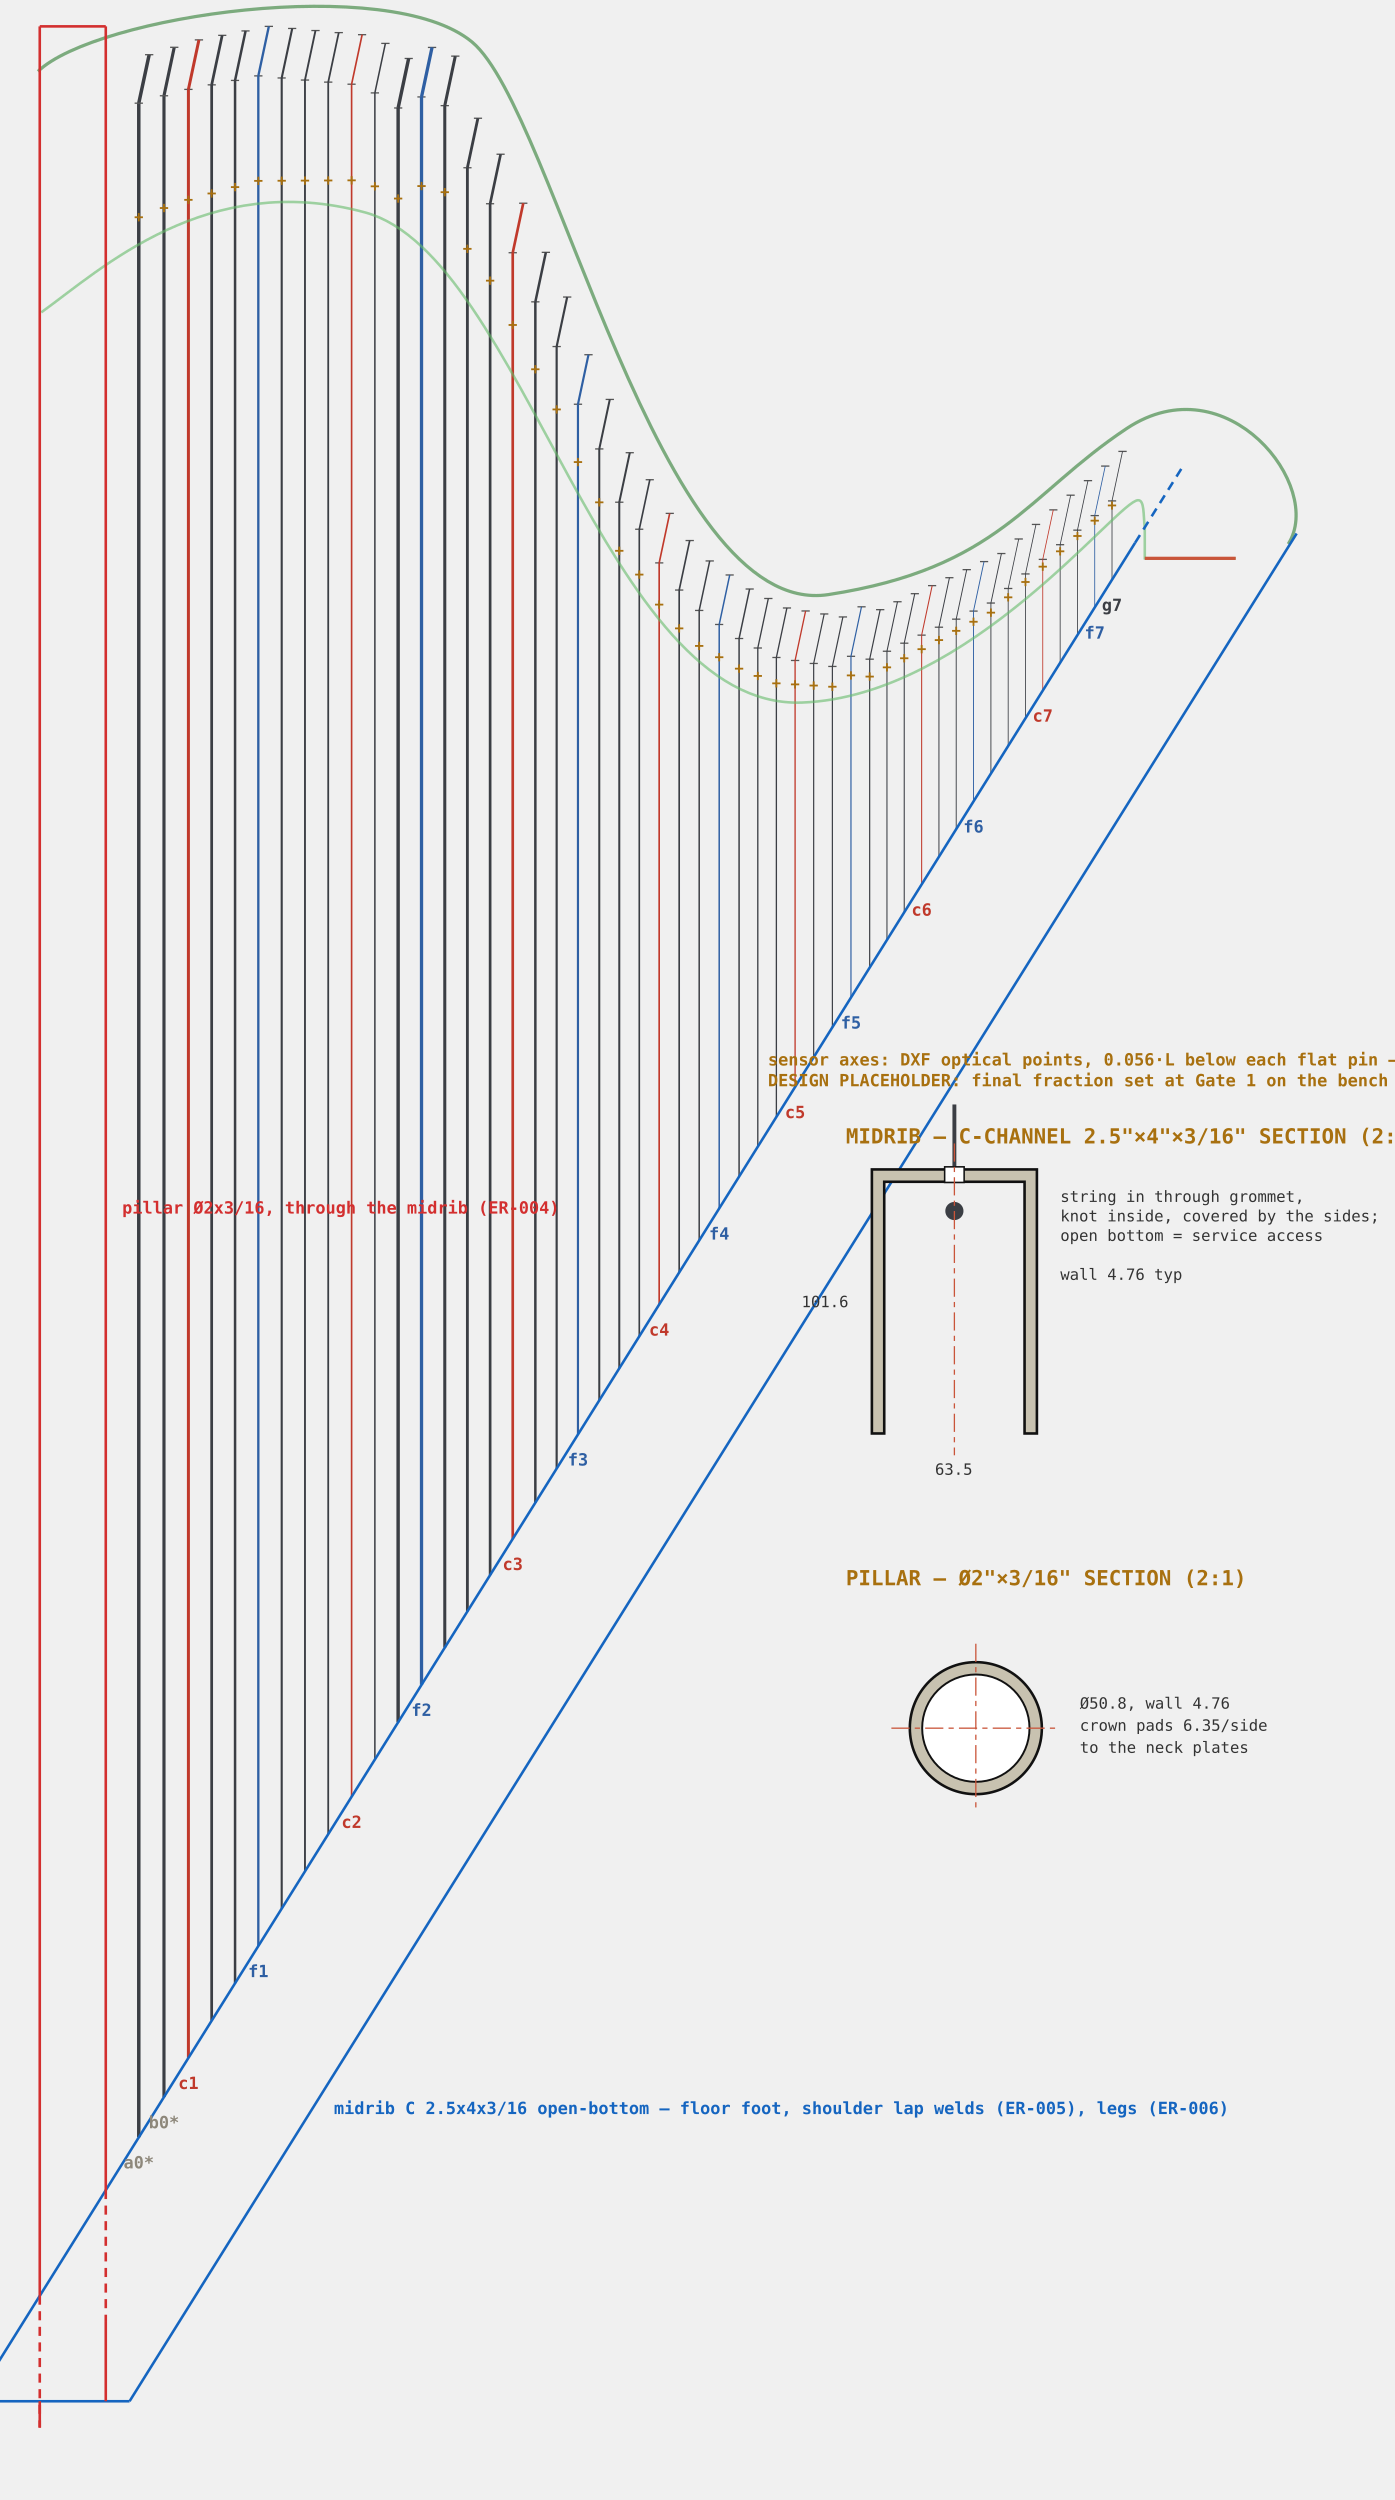
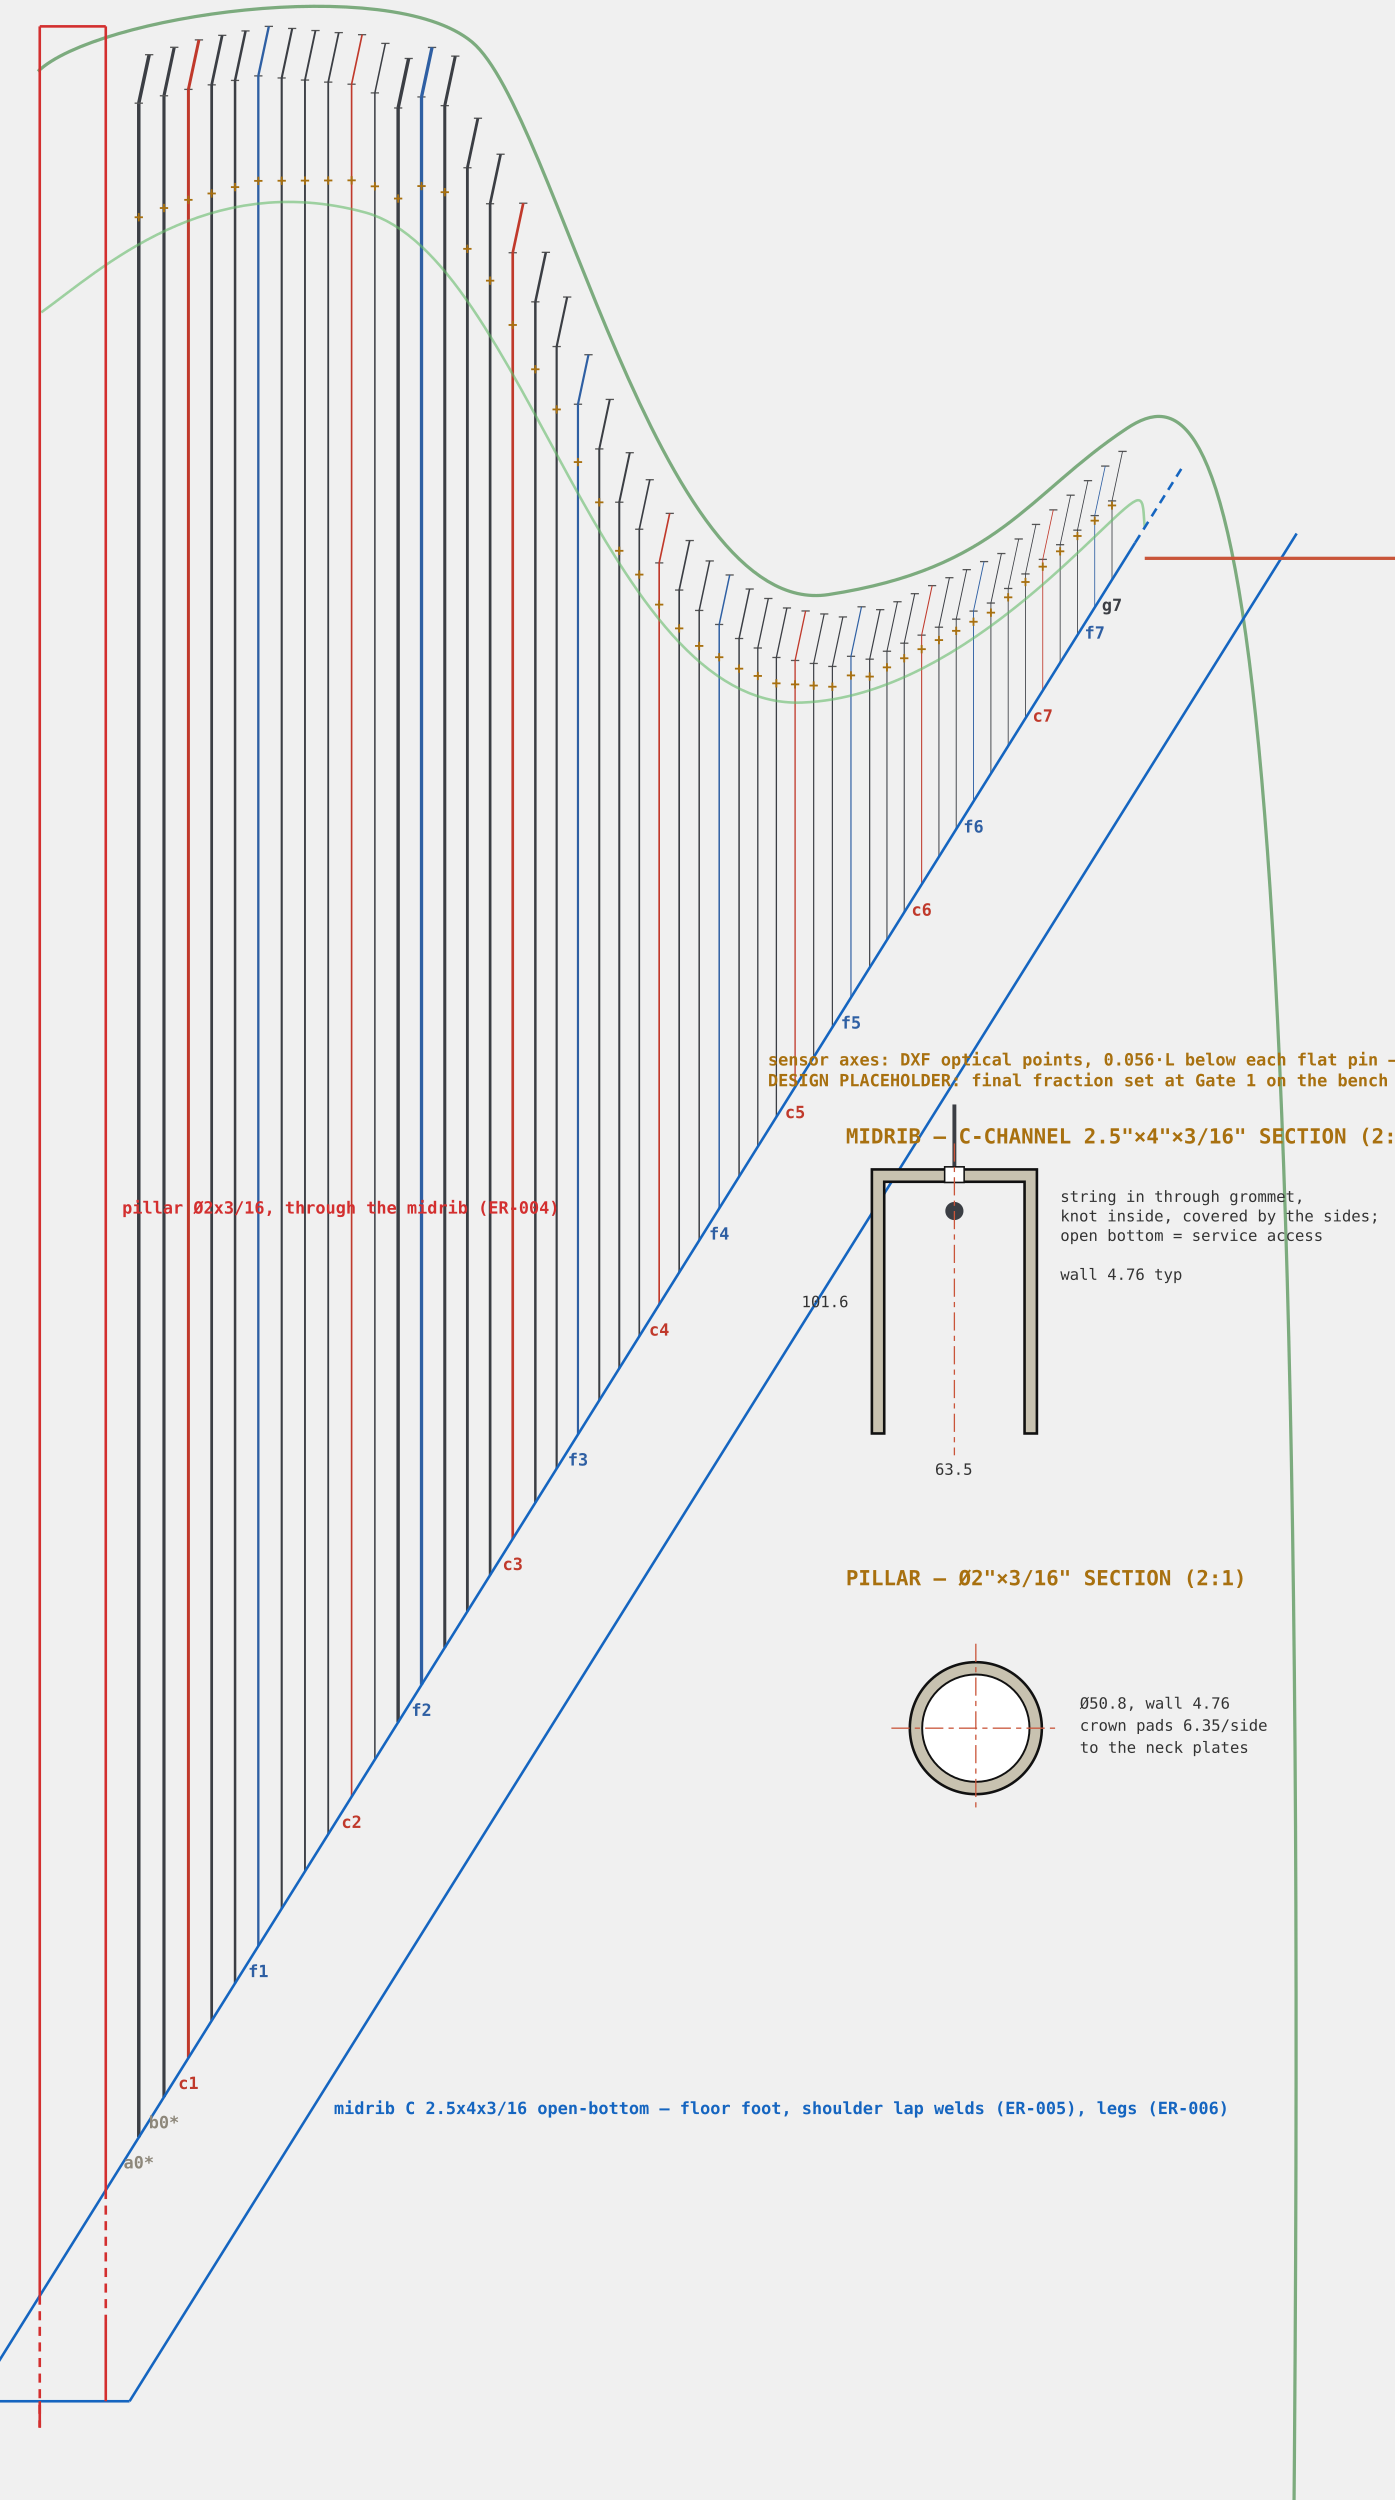
<svg xmlns="http://www.w3.org/2000/svg" width="1073mm" height="1924mm" viewBox="109 0 1073 1924" version="1.1" id="svg296">
  <defs id="defs296" />
  <style id="style1">.nl{font-size:13px;font-weight:700;font-family:ui-monospace,Menlo,Consolas,monospace}</style>
  <g stroke="#555" stroke-width="1.0" fill="none" id="g95">
    <line x1="250.8" y1="68.8" x2="257.2" y2="68.8" id="line2" />
    <line x1="258.9" y1="30.7" x2="265.3" y2="30.7" id="line3" />
    <line x1="268.8" y1="65.3" x2="275.1" y2="65.3" id="line4" />
    <line x1="276.9" y1="27.2" x2="283.2" y2="27.2" id="line5" />
    <line x1="286.7" y1="61.9" x2="293.0" y2="61.9" id="line6" />
    <line x1="294.8" y1="23.8" x2="301.1" y2="23.8" id="line7" />
    <line x1="304.6" y1="58.4" x2="311.0" y2="58.4" id="line8" />
    <line x1="312.7" y1="20.3" x2="319.1" y2="20.3" id="line9" />
    <line x1="322.6" y1="60.0" x2="328.9" y2="60.0" id="line10" />
    <line x1="330.7" y1="21.9" x2="337.0" y2="21.9" id="line11" />
    <line x1="340.5" y1="61.6" x2="346.9" y2="61.6" id="line12" />
    <line x1="348.6" y1="23.5" x2="355.0" y2="23.5" id="line13" />
    <line x1="358.4" y1="63.2" x2="364.8" y2="63.2" id="line14" />
    <line x1="366.5" y1="25.1" x2="372.9" y2="25.1" id="line15" />
    <line x1="376.4" y1="64.8" x2="382.7" y2="64.8" id="line16" />
    <line x1="384.5" y1="26.7" x2="390.8" y2="26.7" id="line17" />
    <line x1="394.3" y1="71.5" x2="400.7" y2="71.5" id="line18" />
    <line x1="402.4" y1="33.4" x2="408.8" y2="33.4" id="line19" />
    <line x1="412.3" y1="83.1" x2="418.6" y2="83.1" id="line20" />
    <line x1="420.4" y1="45.0" x2="426.7" y2="45.0" id="line21" />
    <line x1="430.2" y1="74.6" x2="436.5" y2="74.6" id="line22" />
    <line x1="438.3" y1="36.5" x2="444.7" y2="36.5" id="line23" />
    <line x1="448.1" y1="81.3" x2="454.5" y2="81.3" id="line24" />
    <line x1="456.2" y1="43.2" x2="462.6" y2="43.2" id="line25" />
    <line x1="465.6" y1="129.1" x2="471.9" y2="129.1" id="line26" />
    <line x1="473.7" y1="91.0" x2="480.0" y2="91.0" id="line27" />
    <line x1="483.0" y1="156.8" x2="489.3" y2="156.8" id="line28" />
    <line x1="491.1" y1="118.7" x2="497.4" y2="118.7" id="line29" />
    <line x1="500.4" y1="194.5" x2="506.8" y2="194.5" id="line30" />
    <line x1="508.5" y1="156.4" x2="514.9" y2="156.4" id="line31" />
    <line x1="517.8" y1="232.3" x2="524.2" y2="232.3" id="line32" />
    <line x1="525.9" y1="194.2" x2="532.3" y2="194.2" id="line33" />
    <line x1="534.2" y1="266.7" x2="540.6" y2="266.7" id="line34" />
    <line x1="542.3" y1="228.6" x2="548.7" y2="228.6" id="line35" />
    <line x1="550.6" y1="311.1" x2="557.0" y2="311.1" id="line36" />
    <line x1="558.7" y1="273.0" x2="565.1" y2="273.0" id="line37" />
    <line x1="567.0" y1="345.5" x2="573.4" y2="345.5" id="line38" />
    <line x1="575.1" y1="307.4" x2="581.5" y2="307.4" id="line39" />
    <line x1="582.4" y1="386.5" x2="588.8" y2="386.5" id="line40" />
    <line x1="590.5" y1="348.4" x2="596.8" y2="348.4" id="line41" />
    <line x1="597.8" y1="407.3" x2="604.1" y2="407.3" id="line42" />
    <line x1="605.9" y1="369.2" x2="612.2" y2="369.2" id="line43" />
    <line x1="613.2" y1="433.2" x2="619.5" y2="433.2" id="line44" />
    <line x1="621.3" y1="395.1" x2="627.6" y2="395.1" id="line45" />
    <line x1="628.5" y1="454.1" x2="634.9" y2="454.1" id="line46" />
    <line x1="636.6" y1="416.0" x2="643.0" y2="416.0" id="line47" />
    <line x1="643.9" y1="469.8" x2="650.3" y2="469.8" id="line48" />
    <line x1="652.0" y1="431.7" x2="658.4" y2="431.7" id="line49" />
    <line x1="659.3" y1="480.6" x2="665.6" y2="480.6" id="line50" />
    <line x1="667.4" y1="442.5" x2="673.7" y2="442.5" id="line51" />
    <line x1="674.6" y1="491.4" x2="681.0" y2="491.4" id="line52" />
    <line x1="682.8" y1="453.3" x2="689.1" y2="453.3" id="line53" />
    <line x1="689.0" y1="498.7" x2="695.4" y2="498.7" id="line54" />
    <line x1="697.1" y1="460.6" x2="703.5" y2="460.6" id="line55" />
    <line x1="703.4" y1="506.0" x2="709.7" y2="506.0" id="line56" />
    <line x1="711.5" y1="467.9" x2="717.8" y2="467.9" id="line57" />
    <line x1="717.7" y1="508.3" x2="724.1" y2="508.3" id="line58" />
    <line x1="725.8" y1="470.2" x2="732.2" y2="470.2" id="line59" />
    <line x1="732.1" y1="510.6" x2="738.4" y2="510.6" id="line60" />
    <line x1="740.2" y1="472.5" x2="746.5" y2="472.5" id="line61" />
    <line x1="746.4" y1="512.9" x2="752.8" y2="512.9" id="line62" />
    <line x1="754.5" y1="474.8" x2="760.9" y2="474.8" id="line63" />
    <line x1="760.8" y1="505.1" x2="767.1" y2="505.1" id="line64" />
    <line x1="768.9" y1="467.0" x2="775.2" y2="467.0" id="line65" />
    <line x1="775.1" y1="507.3" x2="781.5" y2="507.3" id="line66" />
    <line x1="783.2" y1="469.2" x2="789.6" y2="469.2" id="line67" />
    <line x1="788.4" y1="501.2" x2="794.8" y2="501.2" id="line68" />
    <line x1="796.5" y1="463.1" x2="802.9" y2="463.1" id="line69" />
    <line x1="801.8" y1="495.0" x2="808.1" y2="495.0" id="line70" />
    <line x1="809.9" y1="456.9" x2="816.2" y2="456.9" id="line71" />
    <line x1="815.1" y1="488.8" x2="821.4" y2="488.8" id="line72" />
    <line x1="823.2" y1="450.7" x2="829.5" y2="450.7" id="line73" />
    <line x1="828.4" y1="482.7" x2="834.8" y2="482.7" id="line74" />
    <line x1="836.5" y1="444.6" x2="842.8" y2="444.6" id="line75" />
    <line x1="841.7" y1="476.5" x2="848.1" y2="476.5" id="line76" />
    <line x1="849.8" y1="438.4" x2="856.2" y2="438.4" id="line77" />
    <line x1="855.1" y1="470.3" x2="861.4" y2="470.3" id="line78" />
    <line x1="863.2" y1="432.2" x2="869.5" y2="432.2" id="line79" />
    <line x1="868.4" y1="464.1" x2="874.7" y2="464.1" id="line80" />
    <line x1="876.5" y1="426.0" x2="882.8" y2="426.0" id="line81" />
    <line x1="881.7" y1="452.9" x2="888.1" y2="452.9" id="line82" />
    <line x1="889.8" y1="414.8" x2="896.2" y2="414.8" id="line83" />
    <line x1="895.0" y1="441.7" x2="901.4" y2="441.7" id="line84" />
    <line x1="903.1" y1="403.6" x2="909.5" y2="403.6" id="line85" />
    <line x1="908.4" y1="430.5" x2="914.7" y2="430.5" id="line86" />
    <line x1="916.5" y1="392.4" x2="922.8" y2="392.4" id="line87" />
    <line x1="921.7" y1="419.2" x2="928.0" y2="419.2" id="line88" />
    <line x1="929.8" y1="381.1" x2="936.1" y2="381.1" id="line89" />
    <line x1="935.0" y1="408.0" x2="941.3" y2="408.0" id="line90" />
    <line x1="943.1" y1="369.9" x2="949.5" y2="369.9" id="line91" />
    <line x1="948.3" y1="396.8" x2="954.7" y2="396.8" id="line92" />
    <line x1="956.4" y1="358.7" x2="962.8" y2="358.7" id="line93" />
    <line x1="961.7" y1="385.5" x2="968.0" y2="385.5" id="line94" />
    <line x1="969.7" y1="347.4" x2="976.1" y2="347.4" id="line95" />
  </g>
  <line x1="254.0" y1="68.8" x2="262.1" y2="30.7" stroke="#c0392b" stroke-width="2.311" id="line96" />
  <line x1="271.9" y1="65.3" x2="280.0" y2="27.2" stroke="#3b3e44" stroke-width="2.108" id="line97" />
  <line x1="289.9" y1="61.9" x2="298.0" y2="23.8" stroke="#3b3e44" stroke-width="1.930" id="line98" />
  <line x1="307.8" y1="58.4" x2="315.9" y2="20.3" stroke="#2e5fa3" stroke-width="1.803" id="line99" />
  <line x1="325.8" y1="60.0" x2="333.9" y2="21.9" stroke="#3b3e44" stroke-width="1.626" id="line100" />
  <line x1="343.7" y1="61.6" x2="351.8" y2="23.5" stroke="#3b3e44" stroke-width="1.448" id="line101" />
  <line x1="361.6" y1="63.2" x2="369.7" y2="25.1" stroke="#3b3e44" stroke-width="1.372" id="line102" />
  <line x1="379.6" y1="64.8" x2="387.7" y2="26.7" stroke="#c0392b" stroke-width="1.270" id="line103" />
  <line x1="397.5" y1="71.5" x2="405.6" y2="33.4" stroke="#3b3e44" stroke-width="1.168" id="line104" />
  <line x1="415.4" y1="83.1" x2="423.5" y2="45.0" stroke="#3b3e44" stroke-width="2.642" id="line105" />
  <line x1="433.4" y1="74.6" x2="441.5" y2="36.5" stroke="#2e5fa3" stroke-width="2.540" id="line106" />
  <line x1="451.3" y1="81.3" x2="459.4" y2="43.2" stroke="#3b3e44" stroke-width="2.337" id="line107" />
  <line x1="468.7" y1="129.1" x2="476.8" y2="91.0" stroke="#3b3e44" stroke-width="2.184" id="line108" />
  <line x1="486.2" y1="156.8" x2="494.3" y2="118.7" stroke="#3b3e44" stroke-width="2.057" id="line109" />
  <line x1="503.6" y1="194.5" x2="511.7" y2="156.4" stroke="#c0392b" stroke-width="2.057" id="line110" />
  <line x1="521.0" y1="232.3" x2="529.1" y2="194.2" stroke="#3b3e44" stroke-width="1.930" id="line111" />
  <line x1="537.4" y1="266.7" x2="545.5" y2="228.6" stroke="#3b3e44" stroke-width="1.676" id="line112" />
  <line x1="553.8" y1="311.1" x2="561.9" y2="273.0" stroke="#2e5fa3" stroke-width="1.676" id="line113" />
  <line x1="570.2" y1="345.5" x2="578.3" y2="307.4" stroke="#3b3e44" stroke-width="1.549" id="line114" />
  <line x1="585.6" y1="386.5" x2="593.7" y2="348.4" stroke="#3b3e44" stroke-width="1.549" id="line115" />
  <line x1="601.0" y1="407.3" x2="609.1" y2="369.2" stroke="#3b3e44" stroke-width="1.270" id="line116" />
  <line x1="616.3" y1="433.2" x2="624.4" y2="395.1" stroke="#c0392b" stroke-width="1.270" id="line117" />
  <line x1="631.7" y1="454.1" x2="639.8" y2="416.0" stroke="#3b3e44" stroke-width="1.270" id="line118" />
  <line x1="647.1" y1="469.8" x2="655.2" y2="431.7" stroke="#3b3e44" stroke-width="1.143" id="line119" />
  <line x1="662.5" y1="480.6" x2="670.6" y2="442.5" stroke="#2e5fa3" stroke-width="1.143" id="line120" />
  <line x1="677.8" y1="491.4" x2="685.9" y2="453.3" stroke="#3b3e44" stroke-width="1.143" id="line121" />
  <line x1="692.2" y1="498.7" x2="700.3" y2="460.6" stroke="#3b3e44" stroke-width="1.016" id="line122" />
  <line x1="706.5" y1="506.0" x2="714.6" y2="467.9" stroke="#3b3e44" stroke-width="1.016" id="line123" />
  <line x1="720.9" y1="508.3" x2="729.0" y2="470.2" stroke="#c0392b" stroke-width="1.016" id="line124" />
  <line x1="735.2" y1="510.6" x2="743.3" y2="472.5" stroke="#3b3e44" stroke-width="0.914" id="line125" />
  <line x1="749.6" y1="512.9" x2="757.7" y2="474.8" stroke="#3b3e44" stroke-width="0.914" id="line126" />
  <line x1="763.9" y1="505.1" x2="772.0" y2="467.0" stroke="#2e5fa3" stroke-width="0.914" id="line127" />
  <line x1="778.3" y1="507.3" x2="786.4" y2="469.2" stroke="#3b3e44" stroke-width="0.914" id="line128" />
  <line x1="791.6" y1="501.2" x2="799.7" y2="463.1" stroke="#3b3e44" stroke-width="0.813" id="line129" />
  <line x1="804.9" y1="495.0" x2="813.0" y2="456.9" stroke="#3b3e44" stroke-width="0.813" id="line130" />
  <line x1="818.3" y1="488.8" x2="826.4" y2="450.7" stroke="#c0392b" stroke-width="0.813" id="line131" />
  <line x1="831.6" y1="482.7" x2="839.7" y2="444.6" stroke="#3b3e44" stroke-width="0.762" id="line132" />
  <line x1="844.9" y1="476.5" x2="853.0" y2="438.4" stroke="#3b3e44" stroke-width="0.711" id="line133" />
  <line x1="858.2" y1="470.3" x2="866.3" y2="432.2" stroke="#2e5fa3" stroke-width="0.711" id="line134" />
  <line x1="871.6" y1="464.1" x2="879.7" y2="426.0" stroke="#3b3e44" stroke-width="0.711" id="line135" />
  <line x1="884.9" y1="452.9" x2="893.0" y2="414.8" stroke="#3b3e44" stroke-width="0.635" id="line136" />
  <line x1="898.2" y1="441.7" x2="906.3" y2="403.6" stroke="#3b3e44" stroke-width="0.635" id="line137" />
  <line x1="911.5" y1="430.5" x2="919.6" y2="392.4" stroke="#c0392b" stroke-width="0.635" id="line138" />
  <line x1="924.9" y1="419.2" x2="933.0" y2="381.1" stroke="#3b3e44" stroke-width="0.635" id="line139" />
  <line x1="938.2" y1="408.0" x2="946.3" y2="369.9" stroke="#3b3e44" stroke-width="0.635" id="line140" />
  <line x1="951.5" y1="396.8" x2="959.6" y2="358.7" stroke="#2e5fa3" stroke-width="0.635" id="line141" />
  <line x1="964.8" y1="385.5" x2="972.9" y2="347.4" stroke="#3b3e44" stroke-width="0.635" id="line142" />
  <line x1="964.8" y1="446.2" x2="964.8" y2="385.5" stroke="#3b3e44" stroke-width="0.635" id="line241">
    </line>
  <text x="964.8" y="470.2" class="nl" fill="#3b3e44" text-anchor="middle" id="text241">g7</text>
  <line x1="951.5" y1="467.5" x2="951.5" y2="396.8" stroke="#2e5fa3" stroke-width="0.635" id="line242">
    </line>
  <text x="951.5" y="491.5" class="nl" fill="#2e5fa3" text-anchor="middle" id="text242">f7</text>
  <line x1="938.2" y1="488.8" x2="938.2" y2="408.0" stroke="#3b3e44" stroke-width="0.635" id="line243">
    </line>
  <line x1="924.9" y1="510.1" x2="924.9" y2="419.2" stroke="#3b3e44" stroke-width="0.635" id="line244">
    </line>
  <line x1="911.5" y1="531.4" x2="911.5" y2="430.5" stroke="#c0392b" stroke-width="0.635" id="line245">
    </line>
  <text x="911.5" y="555.4" class="nl" fill="#c0392b" text-anchor="middle" id="text245">c7</text>
  <line x1="898.2" y1="552.8" x2="898.2" y2="441.7" stroke="#3b3e44" stroke-width="0.635" id="line246">
    </line>
  <line x1="884.9" y1="574.1" x2="884.9" y2="452.9" stroke="#3b3e44" stroke-width="0.635" id="line247">
    </line>
  <line x1="871.6" y1="595.4" x2="871.6" y2="464.1" stroke="#3b3e44" stroke-width="0.711" id="line248">
    </line>
  <line x1="858.2" y1="616.7" x2="858.2" y2="470.3" stroke="#2e5fa3" stroke-width="0.711" id="line249">
    </line>
  <text x="858.2" y="640.7" class="nl" fill="#2e5fa3" text-anchor="middle" id="text249">f6</text>
  <line x1="844.9" y1="638.1" x2="844.9" y2="476.5" stroke="#3b3e44" stroke-width="0.711" id="line250">
    </line>
  <line x1="831.6" y1="659.4" x2="831.6" y2="482.7" stroke="#3b3e44" stroke-width="0.762" id="line251">
    </line>
  <line x1="818.3" y1="680.7" x2="818.3" y2="488.8" stroke="#c0392b" stroke-width="0.813" id="line252">
    </line>
  <text x="818.3" y="704.7" class="nl" fill="#c0392b" text-anchor="middle" id="text252">c6</text>
  <line x1="804.9" y1="702.0" x2="804.9" y2="495.0" stroke="#3b3e44" stroke-width="0.813" id="line253">
    </line>
  <line x1="791.6" y1="723.4" x2="791.6" y2="501.2" stroke="#3b3e44" stroke-width="0.813" id="line254">
    </line>
  <line x1="778.3" y1="744.7" x2="778.3" y2="507.3" stroke="#3b3e44" stroke-width="0.914" id="line255">
    </line>
  <line x1="763.9" y1="767.6" x2="763.9" y2="505.1" stroke="#2e5fa3" stroke-width="0.914" id="line256">
    </line>
  <text x="763.9" y="791.6" class="nl" fill="#2e5fa3" text-anchor="middle" id="text256">f5</text>
  <line x1="749.6" y1="790.6" x2="749.6" y2="512.9" stroke="#3b3e44" stroke-width="0.914" id="line257">
    </line>
  <line x1="735.2" y1="813.6" x2="735.2" y2="510.6" stroke="#3b3e44" stroke-width="0.914" id="line258">
    </line>
  <line x1="720.9" y1="836.5" x2="720.9" y2="508.3" stroke="#c0392b" stroke-width="1.016" id="line259">
    </line>
  <text x="720.9" y="860.5" class="nl" fill="#c0392b" text-anchor="middle" id="text259">c5</text>
  <line x1="706.5" y1="859.5" x2="706.5" y2="506.0" stroke="#3b3e44" stroke-width="1.016" id="line260">
    </line>
  <line x1="692.2" y1="882.5" x2="692.2" y2="498.7" stroke="#3b3e44" stroke-width="1.016" id="line261">
    </line>
  <line x1="677.8" y1="905.4" x2="677.8" y2="491.4" stroke="#3b3e44" stroke-width="1.143" id="line262">
    </line>
  <line x1="662.5" y1="930.0" x2="662.5" y2="480.6" stroke="#2e5fa3" stroke-width="1.143" id="line263">
    </line>
  <text x="662.5" y="954.0" class="nl" fill="#2e5fa3" text-anchor="middle" id="text263">f4</text>
  <line x1="647.1" y1="954.6" x2="647.1" y2="469.8" stroke="#3b3e44" stroke-width="1.143" id="line264">
    </line>
  <line x1="631.7" y1="979.2" x2="631.7" y2="454.1" stroke="#3b3e44" stroke-width="1.270" id="line265">
    </line>
  <line x1="616.3" y1="1003.9" x2="616.3" y2="433.2" stroke="#c0392b" stroke-width="1.270" id="line266">
    </line>
  <text x="616.3" y="1027.9" class="nl" fill="#c0392b" text-anchor="middle" id="text266">c4</text>
  <line x1="601.0" y1="1028.5" x2="601.0" y2="407.3" stroke="#3b3e44" stroke-width="1.270" id="line267">
    </line>
  <line x1="585.6" y1="1053.1" x2="585.6" y2="386.5" stroke="#3b3e44" stroke-width="1.549" id="line268">
    </line>
  <line x1="570.2" y1="1077.7" x2="570.2" y2="345.5" stroke="#3b3e44" stroke-width="1.549" id="line269">
    </line>
  <line x1="553.8" y1="1103.9" x2="553.8" y2="311.1" stroke="#2e5fa3" stroke-width="1.676" id="line270">
    </line>
  <text x="553.8" y="1127.9" class="nl" fill="#2e5fa3" text-anchor="middle" id="text270">f3</text>
  <line x1="537.4" y1="1130.2" x2="537.4" y2="266.7" stroke="#3b3e44" stroke-width="1.676" id="line271">
    </line>
  <line x1="521.0" y1="1156.4" x2="521.0" y2="232.3" stroke="#3b3e44" stroke-width="1.930" id="line272">
    </line>
  <line x1="503.6" y1="1184.3" x2="503.6" y2="194.5" stroke="#c0392b" stroke-width="2.057" id="line273">
    </line>
  <text x="503.6" y="1208.3" class="nl" fill="#c0392b" text-anchor="middle" id="text273">c3</text>
  <line x1="486.2" y1="1212.2" x2="486.2" y2="156.8" stroke="#3b3e44" stroke-width="2.057" id="line274">
    </line>
  <line x1="468.7" y1="1240.1" x2="468.7" y2="129.1" stroke="#3b3e44" stroke-width="2.184" id="line275">
    </line>
  <line x1="451.3" y1="1267.9" x2="451.3" y2="81.3" stroke="#3b3e44" stroke-width="2.337" id="line276">
    </line>
  <line x1="433.4" y1="1296.6" x2="433.4" y2="74.6" stroke="#2e5fa3" stroke-width="2.540" id="line277">
    </line>
  <text x="433.4" y="1320.6" class="nl" fill="#2e5fa3" text-anchor="middle" id="text277">f2</text>
  <line x1="415.4" y1="1325.4" x2="415.4" y2="83.1" stroke="#3b3e44" stroke-width="2.642" id="line278">
    </line>
  <line x1="397.5" y1="1354.1" x2="397.5" y2="71.5" stroke="#3b3e44" stroke-width="1.168" id="line279">
    </line>
  <line x1="379.6" y1="1382.8" x2="379.6" y2="64.8" stroke="#c0392b" stroke-width="1.270" id="line280">
    </line>
  <text x="379.6" y="1406.8" class="nl" fill="#c0392b" text-anchor="middle" id="text280">c2</text>
  <line x1="361.6" y1="1411.5" x2="361.6" y2="63.2" stroke="#3b3e44" stroke-width="1.372" id="line281">
    </line>
  <line x1="343.7" y1="1440.2" x2="343.7" y2="61.6" stroke="#3b3e44" stroke-width="1.448" id="line282">
    </line>
  <line x1="325.8" y1="1468.9" x2="325.8" y2="60.0" stroke="#3b3e44" stroke-width="1.626" id="line283">
    </line>
  <line x1="307.8" y1="1497.6" x2="307.8" y2="58.4" stroke="#2e5fa3" stroke-width="1.803" id="line284">
    </line>
  <text x="307.8" y="1521.6" class="nl" fill="#2e5fa3" text-anchor="middle" id="text284">f1</text>
  <line x1="289.9" y1="1526.3" x2="289.9" y2="61.9" stroke="#3b3e44" stroke-width="1.930" id="line285">
    </line>
  <line x1="271.9" y1="1555.0" x2="271.9" y2="65.3" stroke="#3b3e44" stroke-width="2.108" id="line286">
    </line>
  <line x1="254.0" y1="1583.7" x2="254.0" y2="68.8" stroke="#c0392b" stroke-width="2.311" id="line287">
    </line>
  <text x="254.0" y="1607.7" class="nl" fill="#c0392b" text-anchor="middle" id="text287">c1</text>
  <line x1="235.2" y1="1613.9" x2="235.2" y2="73.7" stroke="#3b3e44" stroke-width="2.426" id="line288">
    </line>
  <line x1="235.2" y1="73.7" x2="243.1" y2="36.4" stroke="#3b3e44" stroke-width="2.426" id="line289" />
  <g stroke="#555" stroke-width="1.0" id="g291">
    <line x1="232.0" y1="73.7" x2="238.4" y2="73.7" id="line290" />
    <line x1="239.9" y1="36.4" x2="246.3" y2="36.4" id="line291" />
  </g>
  <line x1="215.8" y1="1644.8" x2="215.8" y2="79.4" stroke="#3b3e44" stroke-width="2.692" id="line292">
    </line>
  <line x1="215.8" y1="79.4" x2="223.8" y2="42.1" stroke="#3b3e44" stroke-width="2.692" id="line293" />
  <g stroke="#555" stroke-width="1.0" id="g295">
    <line x1="212.6" y1="79.4" x2="219.0" y2="79.4" id="line294" />
    <line x1="220.6" y1="42.1" x2="227.0" y2="42.1" id="line295" />
  </g>
-   <path d="M 138.22,54.935 C 182.636,12.264 408.329,-20.833 472.261,32.301 536.194,85.436 615.437,477.81 746.634,457.583 877.832,437.356 899.005,380.96 976.112,329.784 c 77.107,-51.176 152.567,44.684 124.313,88.91" fill="none" stroke="#2e7d32" stroke-width="2.5" opacity="0.6" id="path295">
+   <path d="M 138.22,54.935 C 182.636,12.264 408.329,-20.833 472.261,32.301 536.194,85.436 615.437,477.81 746.634,457.583 877.832,437.356 899.005,380.96 976.112,329.784 c 77.107,-51.176 152.567,44.684 124.313,1982.978" fill="none" stroke="#2e7d32" stroke-width="2.5" opacity="0.6" id="path295">
    </path>
-   <path d="m 140.746,240.416 c 46.266,-33.248 127.61,-109.938 249.248,-76.925 121.638,33.014 183.857,382.828 336.293,377.194 129.228,-4.776 242.909,-155.441 258.539,-155.713 5,-0.24 4,11 5.2,21.4 l 0,23.3 l 70,0" fill="none" stroke="#66bb6a" stroke-width="2" opacity="0.6" id="path296">
+   <path d="m 140.746,240.416 c 46.266,-33.248 127.61,-109.938 249.248,-76.925 121.638,33.014 183.857,382.828 336.293,377.194 129.228,-4.776 242.909,-155.441 258.539,-155.713 5,-0.24 4,11 5.2,20.9" fill="none" stroke="#66bb6a" stroke-width="2" opacity="0.6" id="path296">
    </path>
  <g id="frame-members">
    <line x1="208.7" y1="1848.0" x2="1106.9" y2="410.6" stroke="#1565c0" stroke-width="2" />
    <line x1="88.9" y1="1848.0" x2="982.6" y2="417.7" stroke="#1565c0" stroke-width="2" />
    <line x1="982.6" y1="417.7" x2="1020.7" y2="356.7" stroke="#1565c0" stroke-width="2" stroke-dasharray="7 5" />
    <line x1="88.9" y1="1848.0" x2="208.7" y2="1848.0" stroke="#1565c0" stroke-width="2" />
    <line x1="139.6" y1="20.3" x2="139.6" y2="1766.7" stroke="#d32f2f" stroke-width="2" />
    <line x1="139.6" y1="1766.7" x2="139.6" y2="1868.3" stroke="#d32f2f" stroke-width="2" stroke-dasharray="7 5" />
    <line x1="139.6" y1="1868.3" x2="139.6" y2="1848.0" stroke="#d32f2f" stroke-width="2" />
    <line x1="190.4" y1="20.3" x2="190.4" y2="1685.4" stroke="#d32f2f" stroke-width="2" />
    <line x1="190.4" y1="1685.4" x2="190.4" y2="1787.0" stroke="#d32f2f" stroke-width="2" stroke-dasharray="7 5" />
    <line x1="190.4" y1="1787.0" x2="190.4" y2="1848.0" stroke="#d32f2f" stroke-width="2" />
    <line x1="139.6" y1="20.3" x2="190.4" y2="20.3" stroke="#d32f2f" stroke-width="2" />
    <text x="366" y="1627" style="font:700 13px monospace" fill="#1565c0">midrib C 2.5x4x3/16 open-bottom — floor foot, shoulder lap welds (ER-005), legs (ER-006)</text>
    <text x="203" y="934" style="font:700 13px monospace" fill="#d32f2f">pillar Ø2x3/16, through the midrib (ER-004)</text>
  </g>
  <g id="cross-sections">
    <text x="760" y="880" style="font:700 16px monospace" fill="#a8700f" id="text158">MIDRIB — C-CHANNEL 2.5"×4"×3/16" SECTION (2:1), OPEN BOTTOM</text>
    <path d="M780 1103.2 L780 900 L907 900 L907 1103.2 L897.5 1103.2 L897.5 909.5 L789.5 909.5 L789.5 1103.2 Z" fill="#c8c2b0" stroke="#111" stroke-width="2" id="path158" />
    <line x1="843.5" y1="850" x2="843.5" y2="900" stroke="#3b3e44" stroke-width="3" id="line158" />
    <rect x="836" y="898" width="15" height="12" fill="#ffffff" stroke="#111" stroke-width="1.2" id="rect158" />
    <circle cx="843.5" cy="932" r="7" fill="#3b3e44" id="circle158" />
    <line x1="843.5" y1="880" x2="843.5" y2="1120" stroke="#c9553a" stroke-width="1" stroke-dasharray="14 4 4 4" id="line159" />
    <text x="925" y="925" style="font:12px monospace" fill="#333" id="text159">string in through grommet,</text>
    <text x="925" y="940" style="font:12px monospace" fill="#333" id="text160">knot inside, covered by the sides;</text>
    <text x="925" y="955" style="font:12px monospace" fill="#333" id="text161">open bottom = service access</text>
    <text x="843" y="1135" style="font:12px monospace" fill="#333" text-anchor="middle" id="text162">63.5</text>
    <text x="762" y="1006" style="font:12px monospace" fill="#333" text-anchor="end" id="text163">101.6</text>
    <text x="925" y="985" style="font:12px monospace" fill="#333" id="text164">wall 4.76 typ</text>
    <text x="760" y="1220" style="font:700 16px monospace" fill="#a8700f" id="text165">PILLAR — Ø2"×3/16" SECTION (2:1)</text>
    <circle cx="860" cy="1330" r="50.8" fill="#c8c2b0" stroke="#111" stroke-width="2" id="circle165" />
    <circle cx="860" cy="1330" r="41.3" fill="#ffffff" stroke="#111" stroke-width="1.5" id="circle166" />
    <line x1="860" y1="1265" x2="860" y2="1395" stroke="#c9553a" stroke-width="1" stroke-dasharray="14 4 4 4" id="line166" />
    <line x1="795" y1="1330" x2="925" y2="1330" stroke="#c9553a" stroke-width="1" stroke-dasharray="14 4 4 4" id="line167" />
    <text x="940" y="1315" style="font:12px monospace" fill="#333" id="text167">Ø50.8, wall 4.76</text>
    <text x="940" y="1332" style="font:12px monospace" fill="#333" id="text168">crown pads 6.35/side</text>
    <text x="940" y="1349" style="font:12px monospace" fill="#333" id="text169">to the neck plates</text>
  </g>
  <g id="sensor-axes">
    <line x1="250.8" y1="153.8" x2="257.2" y2="153.8" stroke="#a8700f" stroke-width="1.4" id="line169" />
    <line x1="254.0" y1="150.6" x2="254.0" y2="157.0" stroke="#a8700f" stroke-width="1.4" id="line170" />
    <line x1="268.7" y1="148.9" x2="275.1" y2="148.9" stroke="#a8700f" stroke-width="1.4" id="line171" />
    <line x1="271.9" y1="145.7" x2="271.9" y2="152.1" stroke="#a8700f" stroke-width="1.4" id="line172" />
    <line x1="286.7" y1="144.0" x2="293.1" y2="144.0" stroke="#a8700f" stroke-width="1.4" id="line173" />
    <line x1="289.9" y1="140.8" x2="289.9" y2="147.2" stroke="#a8700f" stroke-width="1.4" id="line174" />
    <line x1="304.6" y1="139.2" x2="311.0" y2="139.2" stroke="#a8700f" stroke-width="1.4" id="line175" />
    <line x1="307.8" y1="136.0" x2="307.8" y2="142.4" stroke="#a8700f" stroke-width="1.4" id="line176" />
    <line x1="322.6" y1="139.1" x2="329.0" y2="139.1" stroke="#a8700f" stroke-width="1.4" id="line177" />
    <line x1="325.8" y1="135.9" x2="325.8" y2="142.3" stroke="#a8700f" stroke-width="1.4" id="line178" />
    <line x1="340.5" y1="139.0" x2="346.9" y2="139.0" stroke="#a8700f" stroke-width="1.4" id="line179" />
    <line x1="343.7" y1="135.8" x2="343.7" y2="142.2" stroke="#a8700f" stroke-width="1.4" id="line180" />
    <line x1="358.4" y1="138.9" x2="364.8" y2="138.9" stroke="#a8700f" stroke-width="1.4" id="line181" />
    <line x1="361.6" y1="135.7" x2="361.6" y2="142.1" stroke="#a8700f" stroke-width="1.4" id="line182" />
    <line x1="376.4" y1="138.8" x2="382.8" y2="138.8" stroke="#a8700f" stroke-width="1.4" id="line183" />
    <line x1="379.6" y1="135.6" x2="379.6" y2="142.0" stroke="#a8700f" stroke-width="1.4" id="line184" />
    <line x1="394.3" y1="143.4" x2="400.7" y2="143.4" stroke="#a8700f" stroke-width="1.4" id="line185" />
    <line x1="397.5" y1="140.2" x2="397.5" y2="146.6" stroke="#a8700f" stroke-width="1.4" id="line186" />
    <line x1="412.2" y1="152.8" x2="418.6" y2="152.8" stroke="#a8700f" stroke-width="1.4" id="line187" />
    <line x1="415.4" y1="149.6" x2="415.4" y2="156.0" stroke="#a8700f" stroke-width="1.4" id="line188" />
    <line x1="430.2" y1="143.2" x2="436.6" y2="143.2" stroke="#a8700f" stroke-width="1.4" id="line189" />
    <line x1="433.4" y1="140.0" x2="433.4" y2="146.4" stroke="#a8700f" stroke-width="1.4" id="line190" />
    <line x1="448.1" y1="147.9" x2="454.5" y2="147.9" stroke="#a8700f" stroke-width="1.4" id="line191" />
    <line x1="451.3" y1="144.7" x2="451.3" y2="151.1" stroke="#a8700f" stroke-width="1.4" id="line192" />
    <line x1="465.5" y1="191.5" x2="471.9" y2="191.5" stroke="#a8700f" stroke-width="1.4" id="line193" />
    <line x1="468.7" y1="188.3" x2="468.7" y2="194.7" stroke="#a8700f" stroke-width="1.4" id="line194" />
    <line x1="483.0" y1="216.0" x2="489.4" y2="216.0" stroke="#a8700f" stroke-width="1.4" id="line195" />
    <line x1="486.2" y1="212.8" x2="486.2" y2="219.2" stroke="#a8700f" stroke-width="1.4" id="line196" />
    <line x1="500.4" y1="250.1" x2="506.8" y2="250.1" stroke="#a8700f" stroke-width="1.4" id="line197" />
    <line x1="503.6" y1="246.9" x2="503.6" y2="253.3" stroke="#a8700f" stroke-width="1.4" id="line198" />
    <line x1="517.8" y1="284.2" x2="524.2" y2="284.2" stroke="#a8700f" stroke-width="1.4" id="line199" />
    <line x1="521.0" y1="281.0" x2="521.0" y2="287.4" stroke="#a8700f" stroke-width="1.4" id="line200" />
    <line x1="534.2" y1="315.1" x2="540.6" y2="315.1" stroke="#a8700f" stroke-width="1.4" id="line201" />
    <line x1="537.4" y1="311.9" x2="537.4" y2="318.3" stroke="#a8700f" stroke-width="1.4" id="line202" />
    <line x1="550.6" y1="355.6" x2="557.0" y2="355.6" stroke="#a8700f" stroke-width="1.4" id="line203" />
    <line x1="553.8" y1="352.4" x2="553.8" y2="358.8" stroke="#a8700f" stroke-width="1.4" id="line204" />
    <line x1="567.0" y1="386.6" x2="573.4" y2="386.6" stroke="#a8700f" stroke-width="1.4" id="line205" />
    <line x1="570.2" y1="383.4" x2="570.2" y2="389.8" stroke="#a8700f" stroke-width="1.4" id="line206" />
    <line x1="582.4" y1="423.9" x2="588.8" y2="423.9" stroke="#a8700f" stroke-width="1.4" id="line207" />
    <line x1="585.6" y1="420.7" x2="585.6" y2="427.1" stroke="#a8700f" stroke-width="1.4" id="line208" />
    <line x1="597.8" y1="442.2" x2="604.2" y2="442.2" stroke="#a8700f" stroke-width="1.4" id="line209" />
    <line x1="601.0" y1="439.0" x2="601.0" y2="445.4" stroke="#a8700f" stroke-width="1.4" id="line210" />
    <line x1="613.1" y1="465.3" x2="619.5" y2="465.3" stroke="#a8700f" stroke-width="1.4" id="line211" />
    <line x1="616.3" y1="462.1" x2="616.3" y2="468.5" stroke="#a8700f" stroke-width="1.4" id="line212" />
    <line x1="628.5" y1="483.6" x2="634.9" y2="483.6" stroke="#a8700f" stroke-width="1.4" id="line213" />
    <line x1="631.7" y1="480.4" x2="631.7" y2="486.8" stroke="#a8700f" stroke-width="1.4" id="line214" />
    <line x1="643.9" y1="497.1" x2="650.3" y2="497.1" stroke="#a8700f" stroke-width="1.4" id="line215" />
    <line x1="647.1" y1="493.9" x2="647.1" y2="500.3" stroke="#a8700f" stroke-width="1.4" id="line216" />
    <line x1="659.3" y1="505.8" x2="665.7" y2="505.8" stroke="#a8700f" stroke-width="1.4" id="line217" />
    <line x1="662.5" y1="502.6" x2="662.5" y2="509.0" stroke="#a8700f" stroke-width="1.4" id="line218" />
    <line x1="674.6" y1="514.6" x2="681.0" y2="514.6" stroke="#a8700f" stroke-width="1.4" id="line219" />
    <line x1="677.8" y1="511.4" x2="677.8" y2="517.8" stroke="#a8700f" stroke-width="1.4" id="line220" />
    <line x1="689.0" y1="520.2" x2="695.4" y2="520.2" stroke="#a8700f" stroke-width="1.4" id="line221" />
    <line x1="692.2" y1="517.0" x2="692.2" y2="523.4" stroke="#a8700f" stroke-width="1.4" id="line222" />
    <line x1="703.3" y1="525.9" x2="709.7" y2="525.9" stroke="#a8700f" stroke-width="1.4" id="line223" />
    <line x1="706.5" y1="522.7" x2="706.5" y2="529.1" stroke="#a8700f" stroke-width="1.4" id="line224" />
    <line x1="717.7" y1="526.7" x2="724.1" y2="526.7" stroke="#a8700f" stroke-width="1.4" id="line225" />
    <line x1="720.9" y1="523.5" x2="720.9" y2="529.9" stroke="#a8700f" stroke-width="1.4" id="line226" />
    <line x1="732.0" y1="527.6" x2="738.4" y2="527.6" stroke="#a8700f" stroke-width="1.4" id="line227" />
    <line x1="735.2" y1="524.4" x2="735.2" y2="530.8" stroke="#a8700f" stroke-width="1.4" id="line228" />
    <line x1="746.4" y1="528.5" x2="752.8" y2="528.5" stroke="#a8700f" stroke-width="1.4" id="line229" />
    <line x1="749.6" y1="525.3" x2="749.6" y2="531.7" stroke="#a8700f" stroke-width="1.4" id="line230" />
    <line x1="760.7" y1="519.8" x2="767.1" y2="519.8" stroke="#a8700f" stroke-width="1.4" id="line231" />
    <line x1="763.9" y1="516.6" x2="763.9" y2="523.0" stroke="#a8700f" stroke-width="1.4" id="line232" />
    <line x1="775.1" y1="520.7" x2="781.5" y2="520.7" stroke="#a8700f" stroke-width="1.4" id="line233" />
    <line x1="778.3" y1="517.5" x2="778.3" y2="523.9" stroke="#a8700f" stroke-width="1.4" id="line234" />
    <line x1="788.4" y1="513.6" x2="794.8" y2="513.6" stroke="#a8700f" stroke-width="1.4" id="line235" />
    <line x1="791.6" y1="510.4" x2="791.6" y2="516.8" stroke="#a8700f" stroke-width="1.4" id="line236" />
    <line x1="801.7" y1="506.6" x2="808.1" y2="506.6" stroke="#a8700f" stroke-width="1.4" id="line237" />
    <line x1="804.9" y1="503.4" x2="804.9" y2="509.8" stroke="#a8700f" stroke-width="1.4" id="line238" />
    <line x1="815.1" y1="499.6" x2="821.5" y2="499.6" stroke="#a8700f" stroke-width="1.4" id="line239" />
    <line x1="818.3" y1="496.4" x2="818.3" y2="502.8" stroke="#a8700f" stroke-width="1.4" id="line240" />
    <line x1="828.4" y1="492.6" x2="834.8" y2="492.6" stroke="#a8700f" stroke-width="1.4" id="line296" />
    <line x1="831.6" y1="489.4" x2="831.6" y2="495.8" stroke="#a8700f" stroke-width="1.4" id="line297" />
    <line x1="841.7" y1="485.5" x2="848.1" y2="485.5" stroke="#a8700f" stroke-width="1.4" id="line298" />
    <line x1="844.9" y1="482.3" x2="844.9" y2="488.7" stroke="#a8700f" stroke-width="1.4" id="line299" />
    <line x1="855.0" y1="478.5" x2="861.4" y2="478.5" stroke="#a8700f" stroke-width="1.4" id="line300" />
    <line x1="858.2" y1="475.3" x2="858.2" y2="481.7" stroke="#a8700f" stroke-width="1.4" id="line301" />
    <line x1="868.4" y1="471.5" x2="874.8" y2="471.5" stroke="#a8700f" stroke-width="1.4" id="line302" />
    <line x1="871.6" y1="468.3" x2="871.6" y2="474.7" stroke="#a8700f" stroke-width="1.4" id="line303" />
    <line x1="881.7" y1="459.7" x2="888.1" y2="459.7" stroke="#a8700f" stroke-width="1.4" id="line304" />
    <line x1="884.9" y1="456.5" x2="884.9" y2="462.9" stroke="#a8700f" stroke-width="1.4" id="line305" />
    <line x1="895.0" y1="447.9" x2="901.4" y2="447.9" stroke="#a8700f" stroke-width="1.4" id="line306" />
    <line x1="898.2" y1="444.7" x2="898.2" y2="451.1" stroke="#a8700f" stroke-width="1.4" id="line307" />
    <line x1="908.3" y1="436.1" x2="914.7" y2="436.1" stroke="#a8700f" stroke-width="1.4" id="line308" />
    <line x1="911.5" y1="432.9" x2="911.5" y2="439.3" stroke="#a8700f" stroke-width="1.4" id="line309" />
    <line x1="921.7" y1="424.3" x2="928.1" y2="424.3" stroke="#a8700f" stroke-width="1.4" id="line310" />
    <line x1="924.9" y1="421.1" x2="924.9" y2="427.5" stroke="#a8700f" stroke-width="1.4" id="line311" />
    <line x1="935.0" y1="412.5" x2="941.4" y2="412.5" stroke="#a8700f" stroke-width="1.4" id="line312" />
    <line x1="938.2" y1="409.3" x2="938.2" y2="415.7" stroke="#a8700f" stroke-width="1.4" id="line313" />
    <line x1="948.3" y1="400.7" x2="954.7" y2="400.7" stroke="#a8700f" stroke-width="1.4" id="line314" />
    <line x1="951.5" y1="397.5" x2="951.5" y2="403.9" stroke="#a8700f" stroke-width="1.4" id="line315" />
    <line x1="961.6" y1="389.0" x2="968.0" y2="389.0" stroke="#a8700f" stroke-width="1.4" id="line316" />
    <line x1="964.8" y1="385.8" x2="964.8" y2="392.2" stroke="#a8700f" stroke-width="1.4" id="line317" />
    <line x1="232.0" y1="160.1" x2="238.4" y2="160.1" stroke="#a8700f" stroke-width="1.4" id="line318" />
    <line x1="235.2" y1="156.9" x2="235.2" y2="163.3" stroke="#a8700f" stroke-width="1.4" id="line319" />
    <line x1="212.6" y1="167.2" x2="219.0" y2="167.2" stroke="#a8700f" stroke-width="1.4" id="line320" />
    <line x1="215.8" y1="164.0" x2="215.8" y2="170.4" stroke="#a8700f" stroke-width="1.4" id="line321" />
    <text x="700" y="820" style="font:700 13px monospace" fill="#a8700f" id="text321">sensor axes: DXF optical points, 0.056·L below each flat pin —</text>
    <text x="700" y="836" style="font:700 13px monospace" fill="#a8700f" id="text322">DESIGN PLACEHOLDER: final fraction set at Gate 1 on the bench (L/18..L/12)</text>
  </g>
-   <line id="shoulder-weld" x1="990.0" y1="429.7" x2="1060.0" y2="429.7" stroke="#c9553a" stroke-width="2.5" />
+   <line id="shoulder-weld" x1="990.0" y1="429.7" x2="1200.0" y2="429.7" stroke="#c9553a" stroke-width="2.5" />
  <text x="235.2" y="1637.9" class="nl" fill="#8d877a" text-anchor="middle" id="text291">b0*</text>
  <text x="215.8" y="1668.8" class="nl" fill="#8d877a" text-anchor="middle" id="text295">a0*</text>
</svg>
